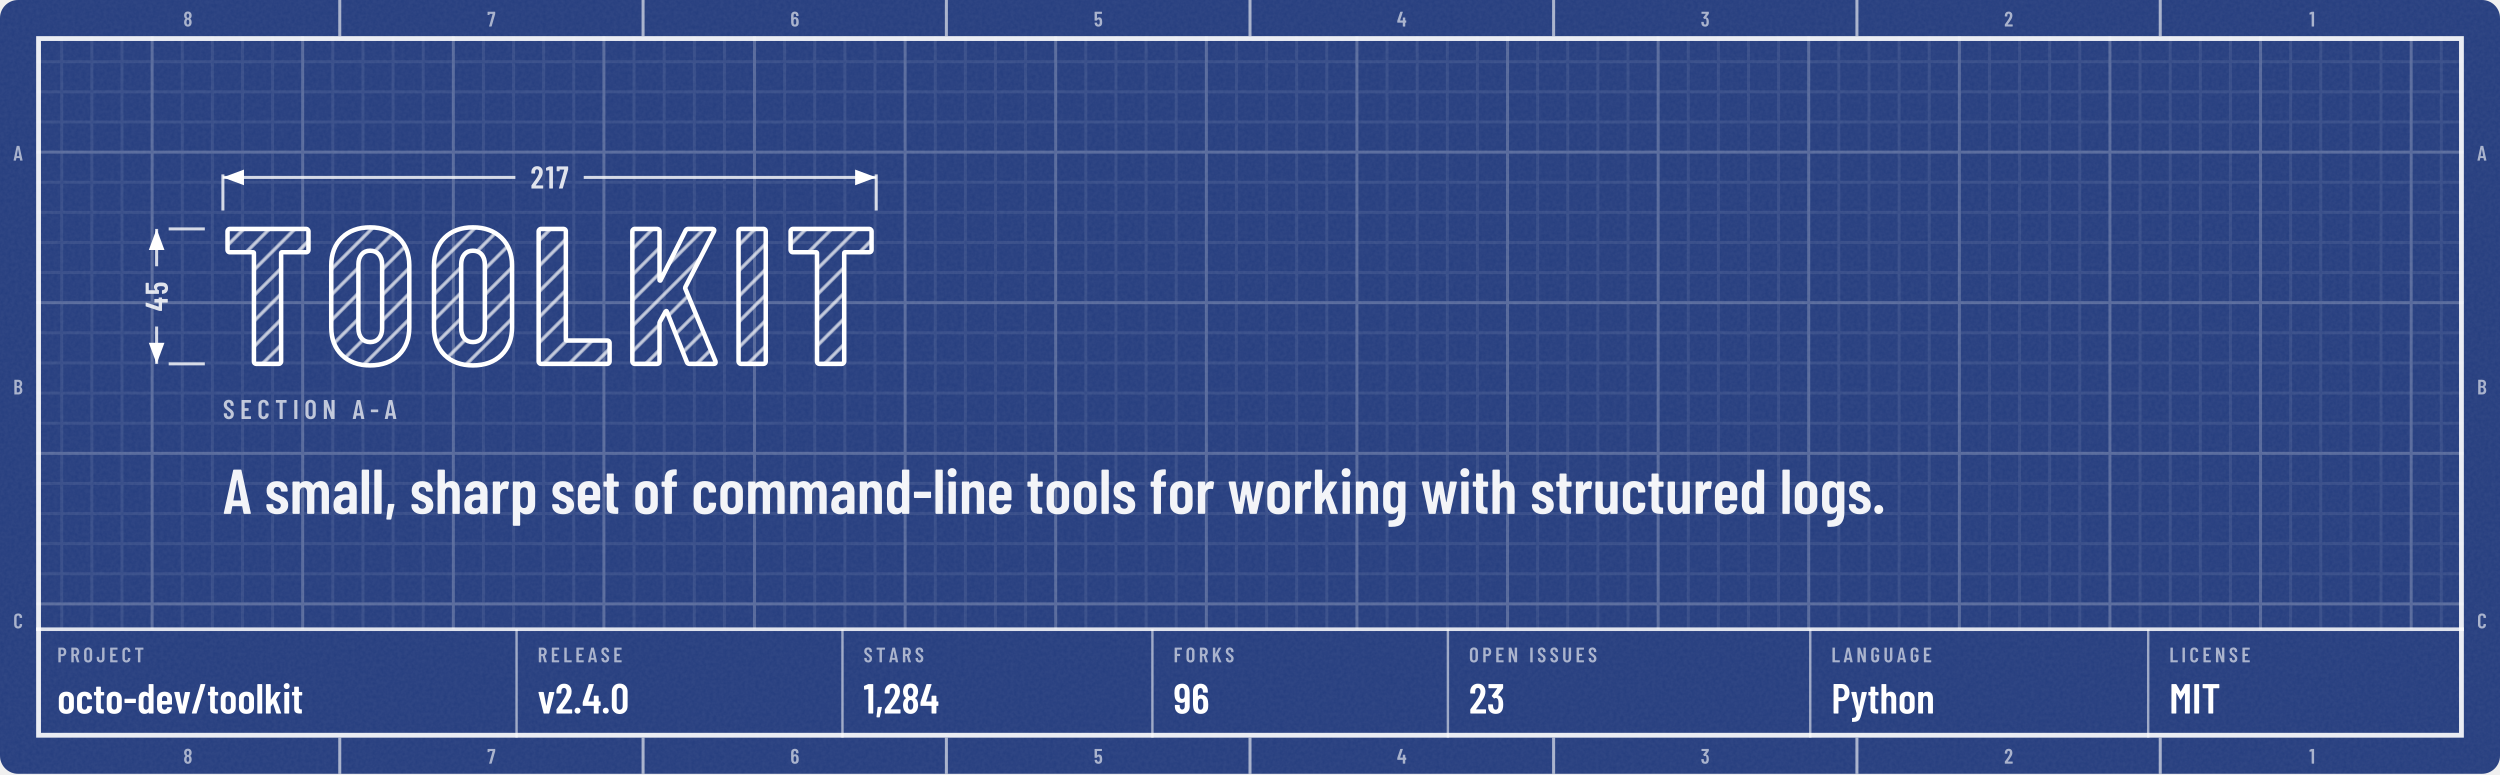
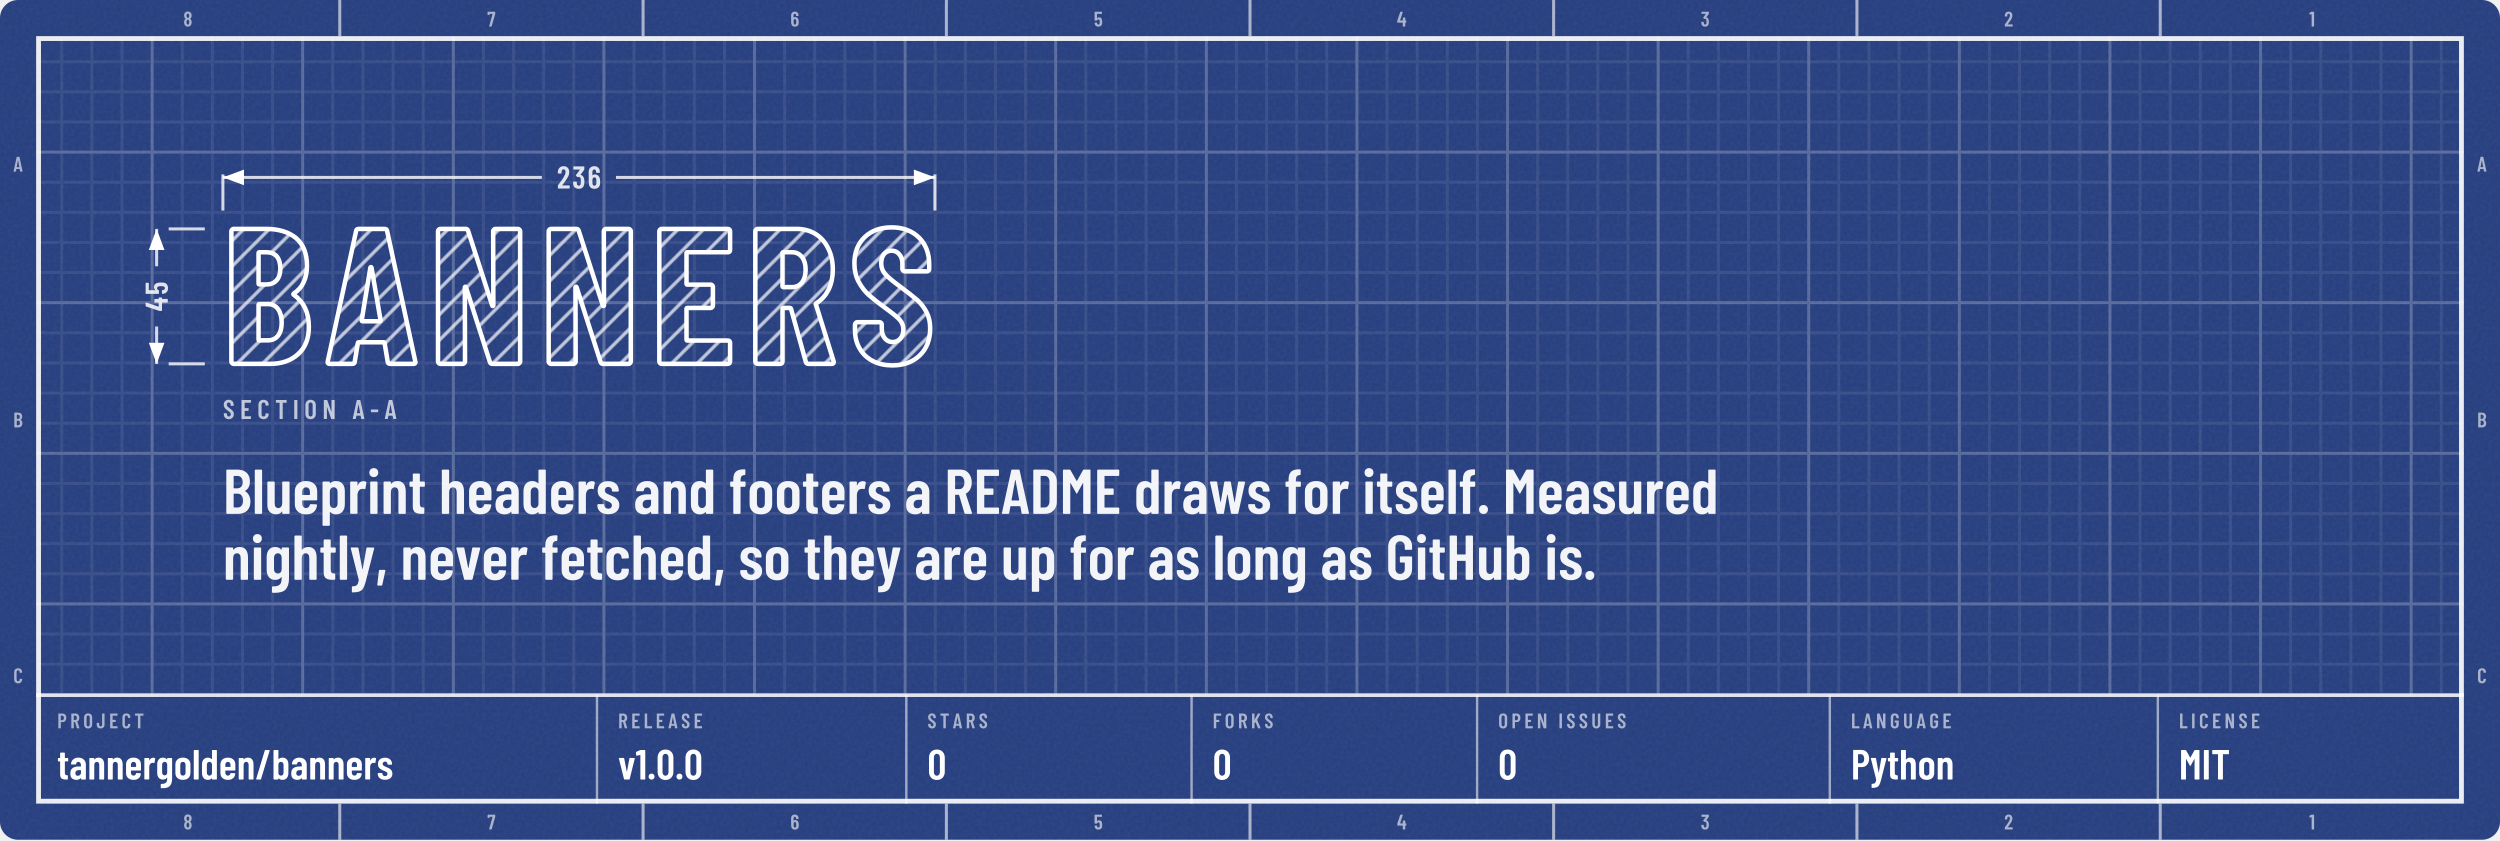
- <svg xmlns="http://www.w3.org/2000/svg" width="830" height="257" viewBox="0 0 830 257" role="img" aria-labelledby="t d">
+ <svg xmlns="http://www.w3.org/2000/svg" width="830" height="279" viewBox="0 0 830 279" role="img" aria-labelledby="t d">
  <defs>
    <g id="kt1" transform="translate(74 120.8) scale(0.064 -0.064)">
-       <use href="#n84" x="0" />
-       <use href="#n79" x="528" />
-       <use href="#n79" x="1061" />
-       <use href="#n76" x="1594" />
-       <use href="#n75" x="2080" />
-       <use href="#n73" x="2631" />
-       <use href="#n84" x="2921" />
+       <use href="#n66" x="0" />
+       <use href="#n65" x="530" />
+       <use href="#n78" x="1072" />
+       <use href="#n78" x="1646" />
+       <use href="#n69" x="2220" />
+       <use href="#n82" x="2718" />
+       <use href="#n83" x="3249" />
    </g>
-     <mask id="km2" maskUnits="userSpaceOnUse" x="70" y="70.9" width="224.9" height="65.9">
+     <mask id="km2" maskUnits="userSpaceOnUse" x="70" y="70.9" width="244.4" height="65.9">
      <use href="#kt1" fill="#FFFFFF" />
    </mask>
    <pattern id="kp3" width="6" height="6" patternUnits="userSpaceOnUse" patternTransform="rotate(45)">
      <path d="M3 0V6" stroke="#FFFFFF" stroke-opacity="0.7" stroke-width="1.1" />
    </pattern>
    <clipPath id="kc4">
-       <rect x="0" y="0" width="830" height="256.9" rx="6" />
+       <rect x="0" y="0" width="830" height="278.8" rx="6" />
    </clipPath>
    <filter id="kn5" x="0" y="0" width="100%" height="100%">
      <feTurbulence type="fractalNoise" baseFrequency=".85" numOctaves="2" stitchTiles="stitch" />
      <feColorMatrix values="0 0 0 0 1 0 0 0 0 1 0 0 0 0 1 0 0 0 0.06 0" />
    </filter>
    <pattern id="kp6" width="10" height="10" patternUnits="userSpaceOnUse">
      <path d="M10 .5H.5V10" fill="none" stroke="#FFFFFF" stroke-opacity="0.075" />
    </pattern>
    <pattern id="kp7" width="50" height="50" patternUnits="userSpaceOnUse">
      <path d="M50 .5H.5V50" fill="none" stroke="#FFFFFF" stroke-opacity="0.16" />
    </pattern>
    <clipPath id="kc8">
-       <path clip-rule="evenodd" d="M12 12h806v232.9h-806zM12 208.9h806v36h-806z" />
+       <path clip-rule="evenodd" d="M12 12h806v254.8h-806zM12 230.8h806v36h-806z" />
    </clipPath>
    <path id="m44" d="M33 -78 59 146Q60 157 71 157H151Q164 157 161 144L112 -80Q110 -91 99 -91H45Q39 -91 36 -88Q32 -84 33 -78Z" />
    <path id="m45" d="M27 263V339Q27 344 30 348Q34 351 39 351H286Q291 351 294 348Q298 344 298 339V263Q298 258 294 254Q291 251 286 251H39Q34 251 30 254Q27 258 27 263Z" />
    <path id="m46" d="M35 69Q35 100 55 120Q75 140 106 140Q137 140 156 120Q176 100 176 69Q176 38 156 18Q136 -2 106 -2Q75 -2 55 18Q35 38 35 69Z" />
    <path id="m47" d="M21 14 226 690Q229 700 239 700H331Q337 700 340 696Q343 692 341 686L136 10Q133 0 123 0H31Q25 0 22 4Q19 8 21 14Z" />
    <path id="m48" d="M38 183V517Q38 604 89 658Q140 711 224 711Q309 711 360 658Q412 604 412 517V183Q412 96 360 42Q309 -11 224 -11Q140 -11 89 42Q38 96 38 183ZM296 176V524Q296 563 276 586Q257 610 224 610Q192 610 173 586Q154 563 154 524V176Q154 137 173 114Q192 90 224 90Q257 90 276 114Q296 137 296 176Z" />
    <path id="m49" d="M122 700H218Q223 700 226 696Q230 693 230 688V12Q230 7 226 4Q223 0 218 0H126Q121 0 118 4Q114 7 114 12V576Q114 578 112 580Q111 582 109 581L27 565H24Q13 565 13 576L10 643Q10 653 18 657L107 697Q114 700 122 700Z" />
    <path id="m50" d="M173 100H392Q397 100 400 96Q404 93 404 88V12Q404 7 400 4Q397 0 392 0H43Q38 0 34 4Q31 7 31 12V92Q31 101 36 107L75 160Q114 212 152 266Q189 320 215 363Q273 459 273 522Q273 562 256 585Q238 608 209 608Q180 608 163 586Q146 563 147 526V487Q147 482 144 478Q140 475 135 475H41Q36 475 32 478Q29 482 29 487V530Q33 610 84 659Q134 708 214 708Q293 708 342 656Q390 605 390 521Q390 471 373 422Q356 373 319 317Q294 277 260 229Q225 181 214 166Q184 126 170 106Q168 104 169 102Q170 100 173 100Z" />
    <path id="m51" d="M387 218Q387 169 380 134Q368 66 326 29Q283 -8 210 -8Q134 -8 86 32Q38 73 32 143Q30 165 28 207Q28 219 40 219H132Q144 219 144 207Q146 173 148 156Q153 125 169 108Q185 92 210 92Q234 92 250 108Q266 123 271 152Q276 182 276 230Q276 281 269 315Q263 341 248 355Q233 369 210 369Q195 369 183 360Q177 356 174 356Q172 356 166 360L119 408Q115 412 115 417Q115 421 118 425L243 595Q245 597 244 599Q242 601 239 601H49Q44 601 40 604Q37 608 37 613V688Q37 693 40 696Q44 700 49 700H373Q378 700 382 696Q385 693 385 688V609Q385 602 380 594L266 438Q262 432 268 431Q309 426 338 392Q368 358 378 307Q387 267 387 218Z" />
    <path id="m52" d="M443 275V194Q443 189 440 186Q436 182 431 182H401Q396 182 396 177V12Q396 7 392 4Q389 0 384 0H292Q287 0 284 4Q280 7 280 12V177Q280 182 275 182H29Q24 182 20 186Q17 189 17 194V259Q17 268 19 274L158 690Q161 700 171 700H271Q277 700 280 696Q283 693 281 686L153 293Q152 287 157 287H275Q280 287 280 292V412Q280 417 284 420Q287 424 292 424H384Q389 424 392 420Q396 417 396 412V292Q396 287 401 287H431Q436 287 440 284Q443 280 443 275Z" />
    <path id="m53" d="M400 216Q400 175 396 146Q391 72 344 32Q297 -8 219 -8Q145 -8 99 30Q53 68 43 144L40 172Q40 184 52 184H144Q156 184 157 172Q157 166 159 154Q171 92 219 92Q244 92 260 108Q275 124 280 153Q284 178 284 217Q284 254 278 281Q273 307 258 322Q242 336 219 336Q171 336 157 290Q154 279 144 279H51Q46 279 42 282Q39 286 39 291V688Q39 693 42 696Q46 700 51 700H377Q382 700 386 696Q389 693 389 688V612Q389 607 386 604Q382 600 377 600H160Q155 600 155 595V400Q155 397 157 396Q159 396 161 398Q178 416 202 426Q227 437 254 437Q314 437 350 398Q387 360 394 290Q400 259 400 216Z" />
    <path id="m54" d="M401 216Q401 193 399 151Q394 75 346 34Q299 -8 221 -8Q147 -8 101 30Q55 69 46 144Q40 171 40 207L39 532Q39 613 88 660Q138 708 219 708Q295 708 343 660Q391 612 391 532V507Q391 502 388 498Q384 495 379 495H287Q282 495 278 498Q275 502 275 507V526Q275 560 258 582Q242 605 219 605Q191 605 174 583Q156 561 156 526V423Q156 420 158 419Q160 418 162 420Q191 447 234 447Q303 447 346 403Q389 359 396 286Q401 253 401 216ZM284 224Q284 250 279 295Q267 353 220 353Q196 353 180 338Q165 322 160 292Q156 257 156 224Q156 195 159 157Q164 125 180 108Q195 91 220 91Q245 91 260 109Q276 127 281 160Q284 196 284 224Z" />
    <path id="m55" d="M90 13 255 594Q257 600 251 600H116Q111 600 111 595V559Q111 554 108 550Q104 547 99 547H28Q23 547 20 550Q16 554 16 559L17 688Q17 693 20 696Q24 700 29 700H368Q373 700 376 696Q380 693 380 688V607Q380 603 378 593L211 10Q208 0 197 0H100Q87 0 90 13Z" />
    <path id="m56" d="M325 364Q358 345 375 306Q396 259 396 200Q396 147 380 107Q360 53 318 22Q275 -8 216 -8Q158 -8 116 22Q73 52 53 106Q38 148 38 200Q38 259 56 301Q71 341 109 363Q113 366 109 369Q76 390 58 427Q38 470 38 523Q38 581 58 620Q78 664 120 688Q161 712 216 712Q270 712 312 688Q353 665 374 621Q396 579 396 523Q396 471 376 429Q358 392 325 371Q319 367 325 364ZM159 559Q152 541 152 513Q152 483 162 456Q169 435 183 423Q197 411 216 411Q237 411 252 424Q266 436 273 459Q281 483 281 513Q281 547 271 568Q264 589 250 600Q236 612 216 612Q198 612 184 602Q171 591 164 573ZM281 206Q281 244 272 271Q266 295 252 308Q237 322 216 322Q195 322 180 308Q166 294 160 268Q152 242 152 208Q152 177 158 151Q163 123 178 108Q194 92 216 92Q239 92 255 108Q271 124 276 153Q281 180 281 206Z" />
-     <path id="m57" d="M384 168Q384 87 334 40Q285 -8 204 -8Q128 -8 80 40Q32 88 32 168V193Q32 198 36 202Q39 205 44 205H136Q141 205 144 202Q148 198 148 193V174Q148 140 164 118Q181 95 204 95Q232 95 250 117Q267 139 267 174V276Q267 279 265 280Q263 281 261 279Q232 253 189 253Q120 253 77 297Q34 341 27 414Q22 447 22 484Q22 518 25 549Q29 625 76 666Q124 708 203 708Q276 708 322 670Q368 631 378 556Q383 526 383 493ZM267 476Q267 506 264 543Q253 609 204 609Q179 609 163 591Q147 573 142 540Q140 516 140 476Q140 439 145 405Q150 377 166 362Q181 347 204 347Q228 347 244 362Q259 378 263 408Q267 443 267 476Z" />
    <path id="m65" d="M325 11 306 116Q306 121 300 121H154Q148 121 148 116L129 11Q128 0 116 0H25Q11 0 14 13L162 689Q164 700 175 700H281Q292 700 294 689L442 13V9Q442 0 431 0H338Q326 0 325 11ZM171 212H282Q288 212 287 217L229 533Q228 536 226 536Q224 536 223 533L166 217Q165 212 171 212Z" />
    <path id="m66" d="M242 0H66Q61 0 58 4Q54 7 54 12V688Q54 693 58 696Q61 700 66 700H224Q319 700 373 652Q427 604 427 512Q427 409 354 365Q349 362 352 359Q391 334 413 292Q435 250 435 192Q435 100 382 50Q328 0 242 0ZM170 595V409Q170 404 175 404H226Q267 404 290 429Q313 454 313 500Q313 548 290 574Q267 600 226 600H175Q170 600 170 595ZM319 208Q319 260 296 290Q273 319 233 319H175Q170 319 170 314V106Q170 101 175 101H233Q273 101 296 129Q319 157 319 208Z" />
    <path id="m67" d="M42 180V521Q42 607 94 658Q145 708 230 708Q316 708 368 658Q420 607 420 521V509Q420 504 416 500Q413 496 408 496L315 492Q303 492 303 504V529Q303 564 283 586Q263 608 230 608Q198 608 178 586Q158 564 158 529V171Q158 136 178 114Q198 92 230 92Q263 92 283 114Q303 136 303 171V196Q303 201 306 204Q310 208 315 208L408 204Q413 204 416 200Q420 197 420 192V180Q420 95 368 44Q316 -8 230 -8Q145 -8 94 44Q42 95 42 180Z" />
+     <path id="m68" d="M54 12V688Q54 693 58 696Q61 700 66 700H237Q323 700 374 648Q426 596 426 509V191Q426 104 374 52Q323 0 237 0H66Q61 0 58 4Q54 7 54 12ZM175 100 235 101Q268 101 288 128Q309 154 310 198V502Q310 547 290 574Q269 600 234 600H175Q170 600 170 595V105Q170 100 175 100Z" />
    <path id="m69" d="M391 600H175Q170 600 170 595V406Q170 401 175 401H303Q308 401 312 398Q315 394 315 389V312Q315 307 312 304Q308 300 303 300H175Q170 300 170 295V105Q170 100 175 100H391Q396 100 400 96Q403 93 403 88V12Q403 7 400 4Q396 0 391 0H66Q61 0 58 4Q54 7 54 12V688Q54 693 58 696Q61 700 66 700H391Q396 700 400 696Q403 693 403 688V612Q403 607 400 604Q396 600 391 600Z" />
    <path id="m70" d="M390 600H175Q170 600 170 595V406Q170 401 175 401H302Q307 401 310 398Q314 394 314 389V312Q314 307 310 304Q307 300 302 300H175Q170 300 170 295V12Q170 7 166 4Q163 0 158 0H66Q61 0 58 4Q54 7 54 12V688Q54 693 58 696Q61 700 66 700H390Q395 700 398 696Q402 693 402 688V612Q402 607 398 604Q395 600 390 600Z" />
    <path id="m71" d="M42 173V527Q42 609 94 658Q145 708 230 708Q315 708 368 658Q420 609 420 526V487Q420 482 416 478Q413 475 408 475H316Q311 475 308 478Q304 482 304 487V528Q304 564 284 586Q263 608 230 608Q197 608 177 586Q157 564 157 528V172Q157 136 177 114Q197 92 230 92Q263 92 284 114Q304 136 304 172V268Q304 273 299 273H238Q233 273 230 276Q226 280 226 285V358Q226 363 230 366Q233 370 238 370H408Q413 370 416 366Q420 363 420 358V173Q420 91 368 42Q315 -8 230 -8Q145 -8 94 42Q42 91 42 173Z" />
+     <path id="m72" d="M319 700H411Q416 700 420 696Q423 693 423 688V12Q423 7 420 4Q416 0 411 0H319Q314 0 310 4Q307 7 307 12V295Q307 300 302 300H175Q170 300 170 295V12Q170 7 166 4Q163 0 158 0H66Q61 0 58 4Q54 7 54 12V688Q54 693 58 696Q61 700 66 700H158Q163 700 166 696Q170 693 170 688V406Q170 401 175 401H302Q307 401 307 406V688Q307 693 310 696Q314 700 319 700Z" />
    <path id="m73" d="M54 12V688Q54 693 58 696Q61 700 66 700H158Q163 700 166 696Q170 693 170 688V12Q170 7 166 4Q163 0 158 0H66Q61 0 58 4Q54 7 54 12Z" />
    <path id="m74" d="M17 173V247Q17 252 20 256Q24 259 29 259H121Q126 259 130 256Q133 252 133 247V171Q133 136 152 114Q171 92 202 92Q233 92 252 114Q272 136 272 171V688Q272 693 276 696Q279 700 284 700H376Q381 700 384 696Q388 693 388 688V173Q388 91 336 42Q285 -8 202 -8Q119 -8 68 42Q17 91 17 173Z" />
    <path id="m75" d="M54 12V688Q54 693 58 696Q61 700 66 700H158Q163 700 166 696Q170 693 170 688V412Q170 408 172 408Q174 407 176 410L326 691Q331 700 341 700H440Q447 700 449 696Q451 692 448 686L298 405Q297 401 297 399L459 14Q460 12 460 8Q460 0 450 0H351Q340 0 337 9L219 298Q218 301 216 300Q214 300 212 298L172 231Q170 227 170 225V12Q170 7 166 4Q163 0 158 0H66Q61 0 58 4Q54 7 54 12Z" />
    <path id="m76" d="M54 12V688Q54 693 58 696Q61 700 66 700H158Q163 700 166 696Q170 693 170 688V105Q170 100 175 100H391Q396 100 400 96Q403 93 403 88V12Q403 7 400 4Q396 0 391 0H66Q61 0 58 4Q54 7 54 12Z" />
    <path id="m77" d="M383 700H475Q480 700 484 696Q487 693 487 688V12Q487 7 484 4Q480 0 475 0H383Q378 0 374 4Q371 7 371 12V484Q371 488 369 488Q367 488 365 485L278 327Q273 319 269 319Q265 319 260 327L173 485Q171 488 169 488Q167 488 167 484V12Q167 7 164 4Q160 0 155 0H63Q58 0 54 4Q51 7 51 12V688Q51 693 54 696Q58 700 63 700H155Q165 700 170 692L267 521Q270 517 273 521L368 692Q373 700 383 700Z" />
    <path id="m78" d="M350 700H441Q446 700 450 696Q453 693 453 688V12Q453 7 450 4Q446 0 441 0H336Q326 0 323 10L174 434Q173 437 170 436Q168 436 168 433L169 12Q169 7 166 4Q162 0 157 0H66Q61 0 58 4Q54 7 54 12V688Q54 693 58 696Q61 700 66 700H169Q179 700 182 690L332 269Q333 266 336 266Q338 267 338 270V688Q338 693 342 696Q345 700 350 700Z" />
    <path id="m79" d="M42 182V518Q42 604 94 656Q147 708 233 708Q319 708 372 656Q425 604 425 518V182Q425 96 372 44Q319 -8 233 -8Q147 -8 94 44Q42 96 42 182ZM309 177V523Q309 561 288 584Q267 608 233 608Q199 608 178 584Q158 561 158 523V177Q158 139 178 116Q199 92 233 92Q267 92 288 116Q309 139 309 177Z" />
    <path id="m80" d="M432 495Q432 405 384 350Q337 295 259 295H174Q169 295 169 290V12Q169 7 166 4Q162 0 157 0H65Q60 0 56 4Q53 7 53 12V689Q53 694 56 698Q60 701 65 701H253Q306 701 346 675Q387 649 410 602Q432 555 432 495ZM316 492Q316 542 294 572Q271 601 234 601H174Q169 601 169 596V391Q169 386 174 386H234Q271 386 294 414Q316 443 316 492Z" />
    <path id="m82" d="M318 10 233 297Q231 301 228 301H175Q170 301 170 296V12Q170 7 166 4Q163 0 158 0H66Q61 0 58 4Q54 7 54 12V688Q54 693 58 696Q61 700 66 700H254Q307 700 348 674Q388 649 410 602Q433 556 433 496Q433 434 409 389Q385 344 342 321Q338 320 339 315L437 14Q438 12 438 9Q438 0 427 0H331Q321 0 318 10ZM170 595V396Q170 391 175 391H236Q272 391 294 419Q317 447 317 495Q317 543 294 572Q272 600 236 600H175Q170 600 170 595Z" />
    <path id="m83" d="M34 173V199Q34 204 38 208Q41 211 46 211H137Q142 211 146 208Q149 204 149 199V179Q149 140 168 116Q188 92 219 92Q250 92 270 114Q290 137 290 174Q290 200 279 219Q268 238 248 255Q228 272 184 304Q134 340 104 368Q73 396 52 436Q32 475 32 527Q32 610 82 659Q132 708 214 708Q297 708 348 656Q399 605 399 520V496Q399 491 396 488Q392 484 387 484H297Q292 484 288 488Q285 491 285 496V522Q285 561 266 584Q246 608 214 608Q184 608 165 586Q146 565 146 527Q146 491 166 466Q187 441 247 397Q308 352 339 324Q370 295 387 261Q404 227 404 180Q404 95 353 44Q302 -8 219 -8Q136 -8 85 42Q34 92 34 173Z" />
    <path id="m84" d="M425 688V612Q425 607 422 604Q418 600 413 600H286Q281 600 281 595V12Q281 7 278 4Q274 0 269 0H177Q172 0 168 4Q165 7 165 12V595Q165 600 160 600H40Q35 600 32 604Q28 607 28 612V688Q28 693 32 696Q35 700 40 700H413Q418 700 422 696Q425 693 425 688Z" />
    <path id="m85" d="M50 194V688Q50 693 54 696Q57 700 62 700H154Q159 700 162 696Q166 693 166 688V182Q166 142 186 117Q206 92 239 92Q272 92 292 117Q312 142 312 182V688Q312 693 316 696Q319 700 324 700H416Q421 700 424 696Q428 693 428 688V194Q428 103 376 48Q324 -8 239 -8Q153 -8 102 48Q50 103 50 194Z" />
    <path id="m97" d="M397 352V12Q397 7 394 4Q390 0 385 0H293Q288 0 284 4Q281 7 281 12V31Q281 34 279 35Q277 36 275 33Q240 -8 173 -8Q116 -8 72 24Q29 57 29 143Q29 233 82 271Q134 309 224 309H276Q281 309 281 314V340Q281 376 263 398Q245 419 218 419Q197 419 183 406Q169 392 166 369Q165 357 153 357H56Q44 357 45 369Q50 437 98 478Q147 519 220 519Q299 519 348 473Q397 427 397 352ZM281 160V217Q281 222 276 222H224Q190 222 169 204Q148 185 148 150Q148 119 164 104Q180 88 205 88Q235 88 258 107Q281 126 281 160Z" />
+     <path id="m98" d="M399 357V154Q399 80 362 36Q325 -8 258 -8Q204 -8 168 27Q166 29 164 28Q162 27 162 24V12Q162 7 158 4Q155 0 150 0H58Q53 0 50 4Q46 7 46 12V688Q46 693 50 696Q53 700 58 700H150Q155 700 158 696Q162 693 162 688V486Q162 483 164 482Q167 482 170 486Q189 503 212 511Q236 519 258 519Q324 519 362 476Q399 433 399 357ZM222 419Q198 419 182 404Q166 388 162 362V149Q166 123 182 108Q198 92 222 92Q250 92 267 112Q284 131 284 163V348Q284 380 267 400Q250 419 222 419Z" />
    <path id="m99" d="M38 155V357Q38 430 86 474Q133 519 215 519Q297 519 345 476Q393 432 393 365V351Q393 346 390 342Q386 339 381 339L289 335Q277 335 277 347V357Q277 382 260 400Q242 419 215 419Q188 419 171 399Q154 379 154 348V163Q154 132 171 112Q188 92 215 92Q242 92 260 110Q277 129 277 155V165Q277 170 280 174Q284 177 289 177L381 176Q386 176 390 172Q393 169 393 164V146Q393 77 345 34Q297 -8 215 -8Q133 -8 86 36Q38 80 38 155Z" />
    <path id="m100" d="M287 700H379Q384 700 388 696Q391 693 391 688V12Q391 7 388 4Q384 0 379 0H287Q282 0 278 4Q275 7 275 12V24Q275 27 273 28Q271 29 269 27Q233 -8 179 -8Q112 -8 75 36Q38 80 38 154V357Q38 433 76 476Q113 519 179 519Q202 519 226 510Q250 502 269 483Q271 481 273 482Q275 483 275 486V688Q275 693 278 696Q282 700 287 700ZM275 149V362Q271 388 255 404Q239 419 215 419Q187 419 170 400Q153 380 153 348V163Q153 131 170 112Q187 92 215 92Q239 92 255 108Q271 123 275 149Z" />
    <path id="m101" d="M380 213H159Q154 213 154 208V163Q154 132 171 112Q188 92 215 92Q238 92 254 106Q271 121 276 144Q279 154 289 154L378 150Q383 150 386 146Q390 143 389 137Q382 67 338 30Q294 -8 215 -8Q133 -8 86 36Q38 79 38 154V357Q38 430 86 474Q133 519 215 519Q297 519 344 474Q392 430 392 357V225Q392 220 388 216Q385 213 380 213ZM154 348V303Q154 298 159 298H272Q277 298 277 303V348Q277 380 260 400Q243 419 215 419Q188 419 171 399Q154 379 154 348Z" />
    <path id="m102" d="M265 499V440Q265 435 262 432Q258 428 253 428H191Q186 428 186 423V12Q186 7 182 4Q179 0 174 0H83Q78 0 74 4Q71 7 71 12V423Q71 428 66 428H34Q29 428 26 432Q22 435 22 440V499Q22 504 26 508Q29 511 34 511H66Q71 511 71 516V541Q71 631 112 668Q153 705 243 704H251Q256 704 260 700Q263 697 263 692L261 624Q261 619 258 616Q254 612 249 612H244Q214 611 200 592Q186 574 186 536V516Q186 511 191 511H253Q258 511 262 508Q265 504 265 499Z" />
    <path id="m103" d="M287 511H379Q384 511 388 508Q391 504 391 499V19Q391 -89 342 -148Q293 -206 167 -206Q145 -206 134 -205Q122 -204 122 -192V-115Q122 -102 135 -104Q192 -105 222 -90Q253 -75 264 -46Q275 -17 275 30V41Q275 44 273 44Q271 45 269 42Q236 -1 175 -1Q108 -1 73 42Q38 86 38 161V357Q38 434 74 476Q109 519 175 519Q236 519 269 476Q271 473 273 474Q275 474 275 477V499Q275 504 278 508Q282 511 287 511ZM275 169V348Q275 380 258 400Q242 419 215 419Q188 419 171 399Q154 379 154 348V169Q154 138 171 118Q188 99 215 99Q242 99 258 118Q275 138 275 169Z" />
    <path id="m104" d="M397 352V12Q397 7 394 4Q390 0 385 0H293Q288 0 284 4Q281 7 281 12V343Q281 379 266 399Q251 419 223 419Q194 419 178 398Q162 377 162 340V12Q162 7 158 4Q155 0 150 0H58Q53 0 50 4Q46 7 46 12V688Q46 693 50 696Q53 700 58 700H150Q155 700 158 696Q162 693 162 688V479Q162 476 164 476Q167 475 170 479Q204 519 265 519Q330 519 364 476Q397 432 397 352Z" />
    <path id="m105" d="M36 652Q36 683 56 703Q76 723 107 723Q138 723 158 703Q177 683 177 652Q177 621 157 601Q137 581 107 581Q76 581 56 601Q36 621 36 652ZM50 12V499Q50 504 54 508Q57 511 62 511H154Q159 511 162 508Q166 504 166 499V12Q166 7 162 4Q159 0 154 0H62Q57 0 54 4Q50 7 50 12Z" />
-     <path id="m107" d="M46 12V688Q46 693 50 696Q53 700 58 700H150Q155 700 158 696Q162 693 162 688V332Q162 328 164 328Q166 328 168 331L277 503Q281 511 291 511H387Q394 511 396 506Q398 502 394 496L290 339Q288 335 289 332L409 14Q410 12 410 9Q410 0 399 0H304Q294 0 291 10L217 236Q216 239 214 240Q212 240 211 237L164 167Q162 163 162 161V12Q162 7 158 4Q155 0 150 0H58Q53 0 50 4Q46 7 46 12Z" />
    <path id="m108" d="M42 12V688Q42 693 46 696Q49 700 54 700H146Q151 700 154 696Q158 693 158 688V12Q158 7 154 4Q151 0 146 0H54Q49 0 46 4Q42 7 42 12Z" />
-     <path id="m109" d="M623 347V12Q623 7 620 4Q616 0 611 0H520Q515 0 512 4Q508 7 508 12V339Q508 377 493 398Q478 419 452 419Q424 419 408 398Q392 377 392 340V12Q392 7 388 4Q385 0 380 0H289Q284 0 280 4Q277 7 277 12V339Q277 377 262 398Q246 419 221 419Q193 419 177 398Q161 377 161 340V12Q161 7 158 4Q154 0 149 0H58Q53 0 50 4Q46 7 46 12V499Q46 504 50 508Q53 511 58 511H149Q154 511 158 508Q161 504 161 499V483Q161 480 163 479Q165 478 167 481Q187 501 212 510Q237 519 261 519Q335 519 370 456Q373 452 379 459Q399 491 430 505Q460 519 491 519Q556 519 590 474Q623 428 623 347Z" />
    <path id="m110" d="M397 352V12Q397 7 394 4Q390 0 385 0H293Q288 0 284 4Q281 7 281 12V343Q281 379 266 399Q251 419 223 419Q194 419 178 398Q162 377 162 340V12Q162 7 158 4Q155 0 150 0H58Q53 0 50 4Q46 7 46 12V499Q46 504 50 508Q53 511 58 511H150Q155 511 158 508Q162 504 162 499V479Q162 476 164 476Q167 475 170 479Q204 519 265 519Q330 519 364 476Q397 432 397 352Z" />
    <path id="m111" d="M38 155V356Q38 430 86 474Q134 519 216 519Q299 519 347 474Q395 430 395 356V155Q395 80 348 36Q300 -8 216 -8Q133 -8 86 36Q38 80 38 155ZM279 164V348Q279 379 262 399Q244 419 216 419Q188 419 171 400Q154 380 154 348V164Q154 132 171 112Q188 93 216 93Q244 93 262 112Q279 132 279 164Z" />
    <path id="m112" d="M403 357V155Q403 78 366 35Q329 -8 262 -8Q239 -8 215 0Q191 9 172 28Q170 30 168 29Q166 28 166 25V-177Q166 -182 162 -186Q159 -189 154 -189H62Q57 -189 54 -186Q50 -182 50 -177V499Q50 504 54 508Q57 511 62 511H154Q159 511 162 508Q166 504 166 499V487Q166 484 168 484Q171 483 174 487Q209 519 262 519Q329 519 366 476Q403 432 403 357ZM226 420Q199 420 182 400Q166 380 166 348V163Q166 131 182 112Q199 92 226 92Q254 92 271 112Q288 131 288 163V348Q288 380 271 400Q254 420 226 420Z" />
    <path id="m114" d="M297 507Q305 502 303 492L287 399Q286 387 273 392Q259 396 247 396Q235 396 225 393Q197 389 180 362Q162 334 162 296V13Q162 8 158 4Q155 1 150 1H58Q53 1 50 4Q46 8 46 13V499Q46 504 50 508Q53 511 58 511H150Q155 511 158 508Q162 504 162 499V453Q162 449 164 448Q166 448 167 452Q194 517 255 517Q282 517 297 507Z" />
    <path id="m115" d="M30 135V142Q30 147 34 150Q37 154 42 154H128Q133 154 136 150Q140 147 140 142V137Q140 113 158 97Q177 81 204 81Q230 81 245 96Q260 111 260 134Q260 154 247 168Q234 181 219 188Q204 195 165 211Q108 233 72 267Q35 301 35 368Q35 438 80 478Q124 517 200 517Q278 517 324 476Q369 434 369 364Q369 359 366 356Q362 352 357 352H273Q268 352 264 356Q261 359 261 364V370Q261 394 244 410Q228 426 203 426Q177 426 162 410Q146 393 146 370Q146 351 158 338Q170 325 185 318Q200 310 235 295Q277 278 306 262Q334 245 356 214Q377 184 377 139Q377 72 330 33Q283 -6 203 -6Q124 -6 77 32Q30 70 30 135Z" />
    <path id="m116" d="M248 429H186Q181 429 181 424V162Q181 127 194 114Q207 100 233 101H240Q245 101 248 98Q252 94 252 89V12Q252 7 248 4Q245 0 240 0H206Q138 0 104 25Q69 50 69 119V424Q69 429 64 429H29Q24 429 20 432Q17 436 17 441V499Q17 504 20 508Q24 511 29 511H64Q69 511 69 516V626Q69 631 72 634Q76 638 81 638H169Q174 638 178 634Q181 631 181 626V516Q181 511 186 511H248Q253 511 256 508Q260 504 260 499V441Q260 436 256 432Q253 429 248 429Z" />
    <path id="m117" d="M289 511H381Q386 511 390 508Q393 504 393 499V12Q393 7 390 4Q386 0 381 0H289Q284 0 280 4Q277 7 277 12V34Q277 37 275 38Q273 39 271 36Q242 -7 178 -7Q117 -7 80 30Q42 66 42 142V499Q42 504 46 508Q49 511 54 511H146Q151 511 154 508Q158 504 158 499V167Q158 92 216 92Q245 92 261 114Q277 135 277 172V499Q277 504 280 508Q284 511 289 511Z" />
    <path id="m118" d="M141 10 19 499V503Q19 512 30 512H132Q144 512 145 501L205 190Q206 187 208 187Q210 187 211 190L270 501Q271 512 283 512L385 510Q399 510 396 497L275 10Q272 0 261 0H155Q144 0 141 10Z" />
    <path id="m119" d="M126 11 19 499V503Q19 512 30 512H118Q130 512 131 501L183 190Q184 187 186 187Q188 187 189 190L244 501Q245 512 257 512H335Q347 512 348 501L404 189Q405 186 407 186Q409 186 410 189L463 501Q464 512 476 512L563 510Q576 510 573 497L466 11Q464 0 453 0H363Q351 0 350 11L297 303Q296 306 294 306Q292 306 291 303L239 11Q238 0 226 0H139Q128 0 126 11Z" />
    <path id="m121" d="M34 -187V-115Q34 -110 37 -106Q40 -103 44 -103Q77 -102 96 -94Q115 -87 126 -66Q138 -44 143 -3L142 3L16 499V503Q16 512 27 512H125Q137 512 138 501L199 170Q200 167 202 167Q204 167 205 170L264 501Q265 512 277 512L376 510Q390 510 387 497L253 -28Q234 -99 213 -134Q192 -169 154 -184Q116 -199 45 -199H40Q38 -199 36 -196Q34 -192 34 -187Z" />
-     <path id="n73" d="M44 12V688Q44 693 48 696Q51 700 56 700H173Q178 700 182 696Q185 693 185 688V12Q185 7 182 4Q178 0 173 0H56Q51 0 48 4Q44 7 44 12Z" />
-     <path id="n75" d="M44 12V688Q44 693 48 696Q51 700 56 700H173Q178 700 182 696Q185 693 185 688V436Q185 432 188 432Q190 431 191 435L320 691Q325 700 334 700H458Q465 700 468 696Q470 693 467 686L319 398Q318 394 318 392L475 14Q476 12 476 8Q476 0 466 0H341Q330 0 327 9L223 271Q222 274 220 274Q218 273 216 271L187 219Q185 215 185 213V12Q185 7 182 4Q178 0 173 0H56Q51 0 48 4Q44 7 44 12Z" />
-     <path id="n76" d="M44 12V688Q44 693 48 696Q51 700 56 700H173Q178 700 182 696Q185 693 185 688V126Q185 121 190 121H400Q405 121 408 118Q412 114 412 109V12Q412 7 408 4Q405 0 400 0H56Q51 0 48 4Q44 7 44 12Z" />
-     <path id="n79" d="M34 190V510Q34 600 89 654Q144 708 236 708Q328 708 384 654Q439 600 439 510V190Q439 100 384 46Q328 -8 236 -8Q144 -8 89 46Q34 100 34 190ZM298 184V516Q298 548 281 568Q264 587 236 587Q208 587 192 568Q175 548 175 516V184Q175 152 192 132Q208 113 236 113Q264 113 281 132Q298 152 298 184Z" />
-     <path id="n84" d="M444 688V591Q444 586 440 582Q437 579 432 579H307Q302 579 302 574V12Q302 7 298 4Q295 0 290 0H173Q168 0 164 4Q161 7 161 12V574Q161 579 156 579H36Q31 579 28 582Q24 586 24 591V688Q24 693 28 696Q31 700 36 700H432Q437 700 440 696Q444 693 444 688Z" />
+     <path id="n65" d="M325 11 309 107Q309 112 303 112H176Q170 112 170 107L154 11Q153 0 141 0H24Q11 0 14 13L161 689Q163 700 174 700H309Q320 700 322 689L468 13L469 9Q469 0 458 0H338Q326 0 325 11ZM194 221H284Q289 221 288 226L241 499Q240 502 238 502Q236 502 235 499L190 226Q190 221 194 221Z" />
+     <path id="n66" d="M245 0H56Q51 0 48 4Q44 7 44 12V688Q44 693 48 696Q51 700 56 700H223Q323 700 380 652Q436 604 436 509Q436 410 368 365Q364 362 367 359Q446 303 446 193Q446 100 390 50Q334 0 245 0ZM185 574V417Q185 412 190 412H226Q260 412 279 434Q298 455 298 494Q298 535 280 557Q261 579 226 579H190Q185 579 185 574ZM305 214Q305 258 286 284Q267 310 235 310H190Q185 310 185 305V127Q185 122 190 122H234Q267 122 286 146Q305 170 305 214Z" />
+     <path id="n69" d="M399 579H190Q185 579 185 574V416Q185 411 190 411H310Q315 411 318 408Q322 404 322 399V302Q322 297 318 294Q315 290 310 290H190Q185 290 185 285V126Q185 121 190 121H399Q404 121 408 118Q411 114 411 109V12Q411 7 408 4Q404 0 399 0H56Q51 0 48 4Q44 7 44 12V688Q44 693 48 696Q51 700 56 700H399Q404 700 408 696Q411 693 411 688V591Q411 586 408 582Q404 579 399 579Z" />
+     <path id="n78" d="M342 700H458Q463 700 466 696Q470 693 470 688V12Q470 7 466 4Q463 0 458 0H326Q316 0 313 10L189 397Q188 400 186 400Q183 399 183 396L184 12Q184 7 180 4Q177 0 172 0H56Q51 0 48 4Q44 7 44 12V688Q44 693 48 696Q51 700 56 700H187Q197 700 200 690L325 303Q326 300 328 300Q331 301 331 304L330 688Q330 693 334 696Q337 700 342 700Z" />
+     <path id="n82" d="M306 10 229 286Q227 290 224 290H190Q185 290 185 285V12Q185 7 182 4Q178 0 173 0H56Q51 0 48 4Q44 7 44 12V688Q44 693 48 696Q51 700 56 700H258Q313 700 356 674Q399 647 422 599Q446 551 446 489Q446 430 424 385Q401 340 361 315Q359 314 358 312Q357 311 358 309L450 14L451 10Q451 0 440 0H320Q309 0 306 10ZM185 574V403Q185 398 190 398H235Q266 398 286 422Q305 447 305 488Q305 530 286 554Q266 579 235 579H190Q185 579 185 574Z" />
+     <path id="n83" d="M30 175V204Q30 209 34 212Q37 216 42 216H157Q162 216 166 212Q169 209 169 204V182Q169 151 185 132Q201 113 225 113Q249 113 265 131Q281 149 281 178Q281 208 261 230Q241 251 183 293Q133 329 102 357Q71 385 49 426Q27 467 27 521Q27 606 80 657Q133 708 220 708Q308 708 362 655Q415 602 415 516V492Q415 487 412 484Q408 480 403 480H288Q283 480 280 484Q276 487 276 492V519Q276 550 260 568Q245 587 220 587Q196 587 181 570Q166 552 166 521Q166 491 185 468Q204 445 260 404Q322 358 354 330Q385 301 402 266Q420 232 420 184Q420 96 366 44Q312 -8 224 -8Q166 -8 122 15Q78 38 54 80Q30 121 30 175Z" />
  </defs>
-   <rect y="0" width="830" height="256.9" rx="6" fill="#253D7E" />
-   <rect y="0" width="830" height="256.9" clip-path="url(#kc4)" filter="url(#kn5)" />
+   <rect y="0" width="830" height="278.8" rx="6" fill="#253D7E" />
+   <rect y="0" width="830" height="278.8" clip-path="url(#kc4)" filter="url(#kn5)" />
  <g clip-path="url(#kc8)">
-     <rect y="0" width="830" height="256.9" fill="url(#kp6)" />
-     <rect y="0" width="830" height="256.9" fill="url(#kp7)" />
-   </g>
-   <rect x="12.8" y="12.8" width="804.4" height="231.3" fill="none" stroke="#FFFFFF" stroke-opacity="0.9" stroke-width="1.6" />
-   <path d="M112.8 0V12M112.8 244.9V256.9M213.5 0V12M213.5 244.9V256.9M314.2 0V12M314.2 244.9V256.9M415 0V12M415 244.9V256.9M515.8 0V12M515.8 244.9V256.9M616.5 0V12M616.5 244.9V256.9M717.2 0V12M717.2 244.9V256.9" stroke="#FFFFFF" stroke-opacity="0.6" />
+     <rect y="0" width="830" height="278.8" fill="url(#kp6)" />
+     <rect y="0" width="830" height="278.8" fill="url(#kp7)" />
+   </g>
+   <rect x="12.8" y="12.8" width="804.4" height="253.2" fill="none" stroke="#FFFFFF" stroke-opacity="0.9" stroke-width="1.6" />
+   <path d="M112.8 0V12M112.8 266.8V278.8M213.5 0V12M213.5 266.8V278.8M314.2 0V12M314.2 266.8V278.8M415 0V12M415 266.8V278.8M515.8 0V12M515.8 266.8V278.8M616.5 0V12M616.5 266.8V278.8M717.2 0V12M717.2 266.8V278.8" stroke="#FFFFFF" stroke-opacity="0.6" />
  <g transform="scale(0.007 -0.007)" fill="#FFFFFF" fill-opacity="0.6">
    <use href="#m56" x="8694" y="-1257" />
-     <use href="#m56" x="8694" y="-36220" />
+     <use href="#m56" x="8694" y="-39340" />
    <use href="#m55" x="23108" y="-1257" />
-     <use href="#m55" x="23108" y="-36220" />
+     <use href="#m55" x="23108" y="-39340" />
    <use href="#m54" x="37482" y="-1257" />
-     <use href="#m54" x="37482" y="-36220" />
+     <use href="#m54" x="37482" y="-39340" />
    <use href="#m53" x="51875" y="-1257" />
-     <use href="#m53" x="51875" y="-36220" />
+     <use href="#m53" x="51875" y="-39340" />
    <use href="#m52" x="66253" y="-1257" />
-     <use href="#m52" x="66253" y="-36220" />
+     <use href="#m52" x="66253" y="-39340" />
    <use href="#m51" x="80662" y="-1257" />
-     <use href="#m51" x="80662" y="-36220" />
+     <use href="#m51" x="80662" y="-39340" />
    <use href="#m50" x="95055" y="-1257" />
-     <use href="#m50" x="95055" y="-36220" />
+     <use href="#m50" x="95055" y="-39340" />
    <use href="#m49" x="109524" y="-1257" />
-     <use href="#m49" x="109524" y="-36220" />
-     <use href="#m65" x="629" y="-7618" />
-     <use href="#m65" x="117486" y="-7618" />
-     <use href="#m66" x="626" y="-18710" />
-     <use href="#m66" x="117483" y="-18710" />
-     <use href="#m67" x="629" y="-29802" />
-     <use href="#m67" x="117486" y="-29802" />
+     <use href="#m49" x="109524" y="-39340" />
+     <use href="#m65" x="629" y="-8138" />
+     <use href="#m65" x="117486" y="-8138" />
+     <use href="#m66" x="626" y="-20270" />
+     <use href="#m66" x="117483" y="-20270" />
+     <use href="#m67" x="629" y="-32402" />
+     <use href="#m67" x="117486" y="-32402" />
  </g>
  <path d="M74 69.9V53.9" stroke="#FFFFFF" stroke-opacity="0.8" stroke-dasharray="12 12" stroke-dashoffset="0">
    <animate attributeName="stroke-dashoffset" values="12;12;0" keyTimes="0;.25;1" dur="1.4s" calcMode="spline" keySplines="0 0 1 1;.3 0 .2 1" fill="freeze" />
  </path>
-   <path d="M290.9 69.9V53.9" stroke="#FFFFFF" stroke-opacity="0.8" stroke-dasharray="12 12" stroke-dashoffset="0">
+   <path d="M310.4 69.9V53.9" stroke="#FFFFFF" stroke-opacity="0.8" stroke-dasharray="12 12" stroke-dashoffset="0">
    <animate attributeName="stroke-dashoffset" values="12;12;0" keyTimes="0;.25;1" dur="1.4s" calcMode="spline" keySplines="0 0 1 1;.3 0 .2 1" fill="freeze" />
  </path>
-   <path d="M74 58.9H171.1M193.8 58.9H290.9" stroke="#FFFFFF" stroke-opacity="0.8" stroke-dasharray="110.4 110.4" stroke-dashoffset="0">
-     <animate attributeName="stroke-dashoffset" values="110.4;110.4;0" keyTimes="0;.25;1" dur="1.4s" calcMode="spline" keySplines="0 0 1 1;.3 0 .2 1" fill="freeze" />
+   <path d="M74 58.9H179.9M204.5 58.9H310.4" stroke="#FFFFFF" stroke-opacity="0.8" stroke-dasharray="120.2 120.2" stroke-dashoffset="0">
+     <animate attributeName="stroke-dashoffset" values="120.2;120.2;0" keyTimes="0;.25;1" dur="1.4s" calcMode="spline" keySplines="0 0 1 1;.3 0 .2 1" fill="freeze" />
  </path>
  <path d="M68 76H47" stroke="#FFFFFF" stroke-opacity="0.8" stroke-dasharray="12 12" stroke-dashoffset="0">
    <animate attributeName="stroke-dashoffset" values="12;12;0" keyTimes="0;.25;1" dur="1.4s" calcMode="spline" keySplines="0 0 1 1;.3 0 .2 1" fill="freeze" />
  </path>
  <path d="M68 120.8H47" stroke="#FFFFFF" stroke-opacity="0.8" stroke-dasharray="12 12" stroke-dashoffset="0">
    <animate attributeName="stroke-dashoffset" values="12;12;0" keyTimes="0;.25;1" dur="1.4s" calcMode="spline" keySplines="0 0 1 1;.3 0 .2 1" fill="freeze" />
  </path>
  <path d="M52 76V88.4M52 108.4V120.8" stroke="#FFFFFF" stroke-opacity="0.8" stroke-dasharray="24.4 24.4" stroke-dashoffset="0">
    <animate attributeName="stroke-dashoffset" values="24.4;24.4;0" keyTimes="0;.25;1" dur="1.4s" calcMode="spline" keySplines="0 0 1 1;.3 0 .2 1" fill="freeze" />
  </path>
-   <path d="M12 208.9H818" stroke="#FFFFFF" stroke-opacity="0.85" stroke-width="1.2" stroke-dasharray="808 808" stroke-dashoffset="0">
+   <path d="M12 230.8H818" stroke="#FFFFFF" stroke-opacity="0.85" stroke-width="1.2" stroke-dasharray="808 808" stroke-dashoffset="0">
    <animate attributeName="stroke-dashoffset" values="808;808;0" keyTimes="0;.25;1" dur="1.4s" calcMode="spline" keySplines="0 0 1 1;.3 0 .2 1" fill="freeze" />
  </path>
-   <rect x="70" y="70.9" width="224.9" height="65.9" fill="url(#kp3)" mask="url(#km2)">
+   <rect x="70" y="70.9" width="244.4" height="65.9" fill="url(#kp3)" mask="url(#km2)">
    <animate attributeName="opacity" values="0;0;1" keyTimes="0;.72;1" dur="2.8s" fill="freeze" />
  </rect>
  <use href="#kt1" fill="none" stroke="#FFFFFF" stroke-width="23.4" stroke-linejoin="round" stroke-dasharray="5500 5500" stroke-dashoffset="0">
    <animate attributeName="stroke-dashoffset" values="5500;5500;0" keyTimes="0;.1;1" dur="2.4s" calcMode="spline" keySplines="0 0 1 1;.4 .1 .3 1" fill="freeze" />
  </use>
  <path d="M74 58.9l7 -2.6v5.2z" fill="#FFFFFF" />
-   <path d="M290.9 58.9l-7 -2.6v5.2z" fill="#FFFFFF" />
-   <g transform="translate(176.1 62.6) scale(0.0105 -0.0105)" fill="#FFFFFF" fill-opacity="0.85">
+   <path d="M310.4 58.9l-7 -2.6v5.2z" fill="#FFFFFF" />
+   <g transform="translate(184.9 62.6) scale(0.0105 -0.0105)" fill="#FFFFFF" fill-opacity="0.85">
    <use href="#m50" x="0" />
-     <use href="#m49" x="482" />
-     <use href="#m55" x="813" />
+     <use href="#m51" x="482" />
+     <use href="#m54" x="965" />
  </g>
  <path d="M52 76l-2.6 7h5.2z" fill="#FFFFFF" />
  <path d="M52 120.8l-2.6 -7h5.2z" fill="#FFFFFF" />
  <g transform="rotate(-90 52 98.4)">
    <g transform="translate(47 102.1) scale(0.0105 -0.0105)" fill="#FFFFFF" fill-opacity="0.85">
      <use href="#m52" x="0" />
      <use href="#m53" x="516" />
    </g>
  </g>
  <g transform="translate(74 139.1) scale(0.009 -0.009)" fill="#FFFFFF" fill-opacity="0.7">
    <use href="#m83" x="0" />
    <use href="#m69" x="634" />
    <use href="#m67" x="1269" />
    <use href="#m84" x="1926" />
    <use href="#m73" x="2578" />
    <use href="#m79" x="3002" />
    <use href="#m78" x="3669" />
    <use href="#m65" x="4776" />
    <use href="#m45" x="5432" />
    <use href="#m65" x="5957" />
  </g>
  <g transform="translate(74 170.6) scale(0.021 -0.021)" fill="#FFFFFF" fill-opacity="0.94">
-     <use href="#m65" x="0" />
-     <use href="#m115" x="656" />
-     <use href="#m109" x="1054" />
-     <use href="#m97" x="1719" />
-     <use href="#m108" x="2153" />
-     <use href="#m108" x="2352" />
-     <use href="#m44" x="2551" />
-     <use href="#m115" x="2950" />
-     <use href="#m104" x="3348" />
-     <use href="#m97" x="3787" />
-     <use href="#m114" x="4221" />
-     <use href="#m112" x="4534" />
-     <use href="#m115" x="5175" />
-     <use href="#m101" x="5573" />
-     <use href="#m116" x="5999" />
-     <use href="#m111" x="6481" />
-     <use href="#m102" x="6913" />
-     <use href="#m99" x="7404" />
-     <use href="#m111" x="7826" />
-     <use href="#m109" x="8258" />
-     <use href="#m109" x="8923" />
-     <use href="#m97" x="9588" />
-     <use href="#m110" x="10022" />
-     <use href="#m100" x="10461" />
-     <use href="#m45" x="10898" />
-     <use href="#m108" x="11223" />
-     <use href="#m105" x="11422" />
-     <use href="#m110" x="11637" />
-     <use href="#m101" x="12076" />
-     <use href="#m116" x="12702" />
-     <use href="#m111" x="12984" />
-     <use href="#m111" x="13416" />
-     <use href="#m108" x="13848" />
-     <use href="#m115" x="14047" />
-     <use href="#m102" x="14645" />
-     <use href="#m111" x="14936" />
-     <use href="#m114" x="15368" />
-     <use href="#m119" x="15881" />
-     <use href="#m111" x="16473" />
-     <use href="#m114" x="16905" />
-     <use href="#m107" x="17218" />
-     <use href="#m105" x="17651" />
-     <use href="#m110" x="17866" />
-     <use href="#m103" x="18305" />
-     <use href="#m119" x="18936" />
-     <use href="#m105" x="19528" />
-     <use href="#m116" x="19743" />
-     <use href="#m104" x="20025" />
-     <use href="#m115" x="20664" />
-     <use href="#m116" x="21062" />
-     <use href="#m114" x="21344" />
-     <use href="#m117" x="21657" />
-     <use href="#m99" x="22095" />
-     <use href="#m116" x="22517" />
-     <use href="#m117" x="22799" />
-     <use href="#m114" x="23237" />
-     <use href="#m101" x="23550" />
-     <use href="#m100" x="23976" />
-     <use href="#m108" x="24613" />
-     <use href="#m111" x="24812" />
-     <use href="#m103" x="25244" />
-     <use href="#m115" x="25675" />
-     <use href="#m46" x="26073" />
-   </g>
-   <g transform="translate(19 219.9) scale(0.007 -0.007)" fill="#FFFFFF" fill-opacity="0.6">
+     <use href="#m66" x="0" />
+     <use href="#m108" x="462" />
+     <use href="#m117" x="661" />
+     <use href="#m101" x="1099" />
+     <use href="#m112" x="1525" />
+     <use href="#m114" x="1966" />
+     <use href="#m105" x="2279" />
+     <use href="#m110" x="2494" />
+     <use href="#m116" x="2933" />
+     <use href="#m104" x="3415" />
+     <use href="#m101" x="3854" />
+     <use href="#m97" x="4280" />
+     <use href="#m100" x="4714" />
+     <use href="#m101" x="5151" />
+     <use href="#m114" x="5577" />
+     <use href="#m115" x="5890" />
+     <use href="#m97" x="6488" />
+     <use href="#m110" x="6922" />
+     <use href="#m100" x="7361" />
+     <use href="#m102" x="7998" />
+     <use href="#m111" x="8289" />
+     <use href="#m111" x="8721" />
+     <use href="#m116" x="9153" />
+     <use href="#m101" x="9435" />
+     <use href="#m114" x="9861" />
+     <use href="#m115" x="10174" />
+     <use href="#m97" x="10772" />
+     <use href="#m82" x="11406" />
+     <use href="#m69" x="11867" />
+     <use href="#m65" x="12302" />
+     <use href="#m68" x="12758" />
+     <use href="#m77" x="13230" />
+     <use href="#m69" x="13768" />
+     <use href="#m100" x="14403" />
+     <use href="#m114" x="14840" />
+     <use href="#m97" x="15153" />
+     <use href="#m119" x="15587" />
+     <use href="#m115" x="16179" />
+     <use href="#m102" x="16777" />
+     <use href="#m111" x="17068" />
+     <use href="#m114" x="17500" />
+     <use href="#m105" x="18013" />
+     <use href="#m116" x="18228" />
+     <use href="#m115" x="18510" />
+     <use href="#m101" x="18908" />
+     <use href="#m108" x="19334" />
+     <use href="#m102" x="19533" />
+     <use href="#m46" x="19824" />
+     <use href="#m77" x="20235" />
+     <use href="#m101" x="20773" />
+     <use href="#m97" x="21199" />
+     <use href="#m115" x="21633" />
+     <use href="#m117" x="22031" />
+     <use href="#m114" x="22469" />
+     <use href="#m101" x="22782" />
+     <use href="#m100" x="23208" />
+   </g>
+   <g transform="translate(74 192.5) scale(0.021 -0.021)" fill="#FFFFFF" fill-opacity="0.94">
+     <use href="#m110" x="0" />
+     <use href="#m105" x="439" />
+     <use href="#m103" x="654" />
+     <use href="#m104" x="1085" />
+     <use href="#m116" x="1524" />
+     <use href="#m108" x="1806" />
+     <use href="#m121" x="2005" />
+     <use href="#m44" x="2408" />
+     <use href="#m110" x="2807" />
+     <use href="#m101" x="3246" />
+     <use href="#m118" x="3672" />
+     <use href="#m101" x="4087" />
+     <use href="#m114" x="4513" />
+     <use href="#m102" x="5026" />
+     <use href="#m101" x="5317" />
+     <use href="#m116" x="5743" />
+     <use href="#m99" x="6025" />
+     <use href="#m104" x="6447" />
+     <use href="#m101" x="6886" />
+     <use href="#m100" x="7312" />
+     <use href="#m44" x="7749" />
+     <use href="#m115" x="8148" />
+     <use href="#m111" x="8546" />
+     <use href="#m116" x="9178" />
+     <use href="#m104" x="9460" />
+     <use href="#m101" x="9899" />
+     <use href="#m121" x="10325" />
+     <use href="#m97" x="10928" />
+     <use href="#m114" x="11362" />
+     <use href="#m101" x="11675" />
+     <use href="#m117" x="12301" />
+     <use href="#m112" x="12739" />
+     <use href="#m102" x="13380" />
+     <use href="#m111" x="13671" />
+     <use href="#m114" x="14103" />
+     <use href="#m97" x="14616" />
+     <use href="#m115" x="15050" />
+     <use href="#m108" x="15648" />
+     <use href="#m111" x="15847" />
+     <use href="#m110" x="16279" />
+     <use href="#m103" x="16718" />
+     <use href="#m97" x="17349" />
+     <use href="#m115" x="17783" />
+     <use href="#m71" x="18381" />
+     <use href="#m105" x="18843" />
+     <use href="#m116" x="19058" />
+     <use href="#m72" x="19340" />
+     <use href="#m117" x="19817" />
+     <use href="#m98" x="20255" />
+     <use href="#m105" x="20892" />
+     <use href="#m115" x="21107" />
+     <use href="#m46" x="21505" />
+   </g>
+   <g transform="translate(19 241.8) scale(0.007 -0.007)" fill="#FFFFFF" fill-opacity="0.6">
    <use href="#m80" x="0" />
    <use href="#m82" x="614" />
    <use href="#m79" x="1232" />
    <use href="#m74" x="1856" />
    <use href="#m69" x="2457" />
    <use href="#m67" x="3049" />
    <use href="#m84" x="3663" />
  </g>
-   <g transform="translate(19 236.9) scale(0.014 -0.014)" fill="#FFFFFF">
-     <use href="#m111" x="0" />
-     <use href="#m99" x="432" />
-     <use href="#m116" x="854" />
-     <use href="#m111" x="1136" />
-     <use href="#m45" x="1568" />
-     <use href="#m100" x="1893" />
-     <use href="#m101" x="2330" />
-     <use href="#m118" x="2756" />
-     <use href="#m47" x="3171" />
-     <use href="#m116" x="3557" />
-     <use href="#m111" x="3839" />
-     <use href="#m111" x="4271" />
-     <use href="#m108" x="4703" />
-     <use href="#m107" x="4902" />
-     <use href="#m105" x="5335" />
-     <use href="#m116" x="5550" />
-   </g>
-   <g transform="translate(178.5 219.9) scale(0.007 -0.007)" fill="#FFFFFF" fill-opacity="0.6">
+   <g transform="translate(19 258.8) scale(0.014 -0.014)" fill="#FFFFFF">
+     <use href="#m116" x="0" />
+     <use href="#m97" x="282" />
+     <use href="#m110" x="716" />
+     <use href="#m110" x="1155" />
+     <use href="#m101" x="1594" />
+     <use href="#m114" x="2020" />
+     <use href="#m103" x="2333" />
+     <use href="#m111" x="2764" />
+     <use href="#m108" x="3196" />
+     <use href="#m100" x="3395" />
+     <use href="#m101" x="3832" />
+     <use href="#m110" x="4258" />
+     <use href="#m47" x="4697" />
+     <use href="#m98" x="5083" />
+     <use href="#m97" x="5520" />
+     <use href="#m110" x="5954" />
+     <use href="#m110" x="6393" />
+     <use href="#m101" x="6832" />
+     <use href="#m114" x="7258" />
+     <use href="#m115" x="7571" />
+   </g>
+   <g transform="translate(205.2 241.8) scale(0.007 -0.007)" fill="#FFFFFF" fill-opacity="0.6">
    <use href="#m82" x="0" />
    <use href="#m69" x="618" />
    <use href="#m76" x="1210" />
    <use href="#m69" x="1782" />
    <use href="#m65" x="2375" />
    <use href="#m83" x="2988" />
    <use href="#m69" x="3579" />
  </g>
-   <g transform="translate(178.5 236.9) scale(0.014 -0.014)" fill="#FFFFFF">
+   <g transform="translate(205.2 258.8) scale(0.014 -0.014)" fill="#FFFFFF">
    <use href="#m118" x="0" />
-     <use href="#m50" x="415" />
-     <use href="#m46" x="840" />
-     <use href="#m52" x="1051" />
-     <use href="#m46" x="1510" />
-     <use href="#m48" x="1721" />
-   </g>
-   <g transform="translate(286.7 219.9) scale(0.007 -0.007)" fill="#FFFFFF" fill-opacity="0.6">
+     <use href="#m49" x="415" />
+     <use href="#m46" x="689" />
+     <use href="#m48" x="900" />
+     <use href="#m46" x="1350" />
+     <use href="#m48" x="1561" />
+   </g>
+   <g transform="translate(307.9 241.8) scale(0.007 -0.007)" fill="#FFFFFF" fill-opacity="0.6">
    <use href="#m83" x="0" />
    <use href="#m84" x="591" />
    <use href="#m65" x="1200" />
    <use href="#m82" x="1813" />
    <use href="#m83" x="2432" />
  </g>
-   <g transform="translate(286.7 236.9) scale(0.014 -0.014)" fill="#FFFFFF">
-     <use href="#m49" x="0" />
-     <use href="#m44" x="274" />
-     <use href="#m50" x="473" />
-     <use href="#m56" x="898" />
-     <use href="#m52" x="1332" />
-   </g>
-   <g transform="translate(389.6 219.9) scale(0.007 -0.007)" fill="#FFFFFF" fill-opacity="0.6">
+   <g transform="translate(307.9 258.8) scale(0.014 -0.014)" fill="#FFFFFF">
+     <use href="#m48" x="0" />
+   </g>
+   <g transform="translate(402.6 241.8) scale(0.007 -0.007)" fill="#FFFFFF" fill-opacity="0.6">
    <use href="#m70" x="0" />
    <use href="#m79" x="572" />
    <use href="#m82" x="1196" />
    <use href="#m75" x="1814" />
    <use href="#m83" x="2449" />
  </g>
-   <g transform="translate(389.6 236.9) scale(0.014 -0.014)" fill="#FFFFFF">
-     <use href="#m57" x="0" />
-     <use href="#m54" x="423" />
-   </g>
-   <g transform="translate(487.7 219.9) scale(0.007 -0.007)" fill="#FFFFFF" fill-opacity="0.6">
+   <g transform="translate(402.6 258.8) scale(0.014 -0.014)" fill="#FFFFFF">
+     <use href="#m48" x="0" />
+   </g>
+   <g transform="translate(497.4 241.8) scale(0.007 -0.007)" fill="#FFFFFF" fill-opacity="0.6">
    <use href="#m79" x="0" />
    <use href="#m80" x="624" />
    <use href="#m69" x="1238" />
    <use href="#m78" x="1830" />
    <use href="#m73" x="2852" />
    <use href="#m83" x="3233" />
    <use href="#m83" x="3824" />
    <use href="#m85" x="4415" />
    <use href="#m69" x="5050" />
    <use href="#m83" x="5642" />
  </g>
-   <g transform="translate(487.7 236.9) scale(0.014 -0.014)" fill="#FFFFFF">
-     <use href="#m50" x="0" />
-     <use href="#m51" x="425" />
-   </g>
-   <g transform="translate(608 219.9) scale(0.007 -0.007)" fill="#FFFFFF" fill-opacity="0.6">
+   <g transform="translate(497.4 258.8) scale(0.014 -0.014)" fill="#FFFFFF">
+     <use href="#m48" x="0" />
+   </g>
+   <g transform="translate(614.5 241.8) scale(0.007 -0.007)" fill="#FFFFFF" fill-opacity="0.6">
    <use href="#m76" x="0" />
    <use href="#m65" x="572" />
    <use href="#m78" x="1185" />
    <use href="#m71" x="1849" />
    <use href="#m85" x="2469" />
    <use href="#m65" x="3104" />
    <use href="#m71" x="3717" />
    <use href="#m69" x="4336" />
  </g>
-   <g transform="translate(608 236.9) scale(0.014 -0.014)" fill="#FFFFFF">
+   <g transform="translate(614.5 258.8) scale(0.014 -0.014)" fill="#FFFFFF">
    <use href="#m80" x="0" />
    <use href="#m121" x="457" />
    <use href="#m116" x="860" />
    <use href="#m104" x="1142" />
    <use href="#m111" x="1581" />
    <use href="#m110" x="2013" />
  </g>
-   <g transform="translate(720.2 219.9) scale(0.007 -0.007)" fill="#FFFFFF" fill-opacity="0.6">
+   <g transform="translate(723.4 241.8) scale(0.007 -0.007)" fill="#FFFFFF" fill-opacity="0.6">
    <use href="#m76" x="0" />
    <use href="#m73" x="572" />
    <use href="#m67" x="953" />
    <use href="#m69" x="1567" />
    <use href="#m78" x="2160" />
    <use href="#m83" x="2824" />
    <use href="#m69" x="3415" />
  </g>
-   <g transform="translate(720.2 236.9) scale(0.014 -0.014)" fill="#FFFFFF">
+   <g transform="translate(723.4 258.8) scale(0.014 -0.014)" fill="#FFFFFF">
    <use href="#m77" x="0" />
    <use href="#m73" x="538" />
    <use href="#m84" x="762" />
  </g>
-   <path d="M171.5 208.9V244.9M279.7 208.9V244.9M382.6 208.9V244.9M480.7 208.9V244.9M601 208.9V244.9M713.2 208.9V244.9" stroke="#FFFFFF" stroke-opacity="0.55" stroke-width=".8" />
+   <path d="M198.2 230.8V266.8M300.9 230.8V266.8M395.6 230.8V266.8M490.4 230.8V266.8M607.5 230.8V266.8M716.4 230.8V266.8" stroke="#FFFFFF" stroke-opacity="0.55" stroke-width=".8" />
</svg>
